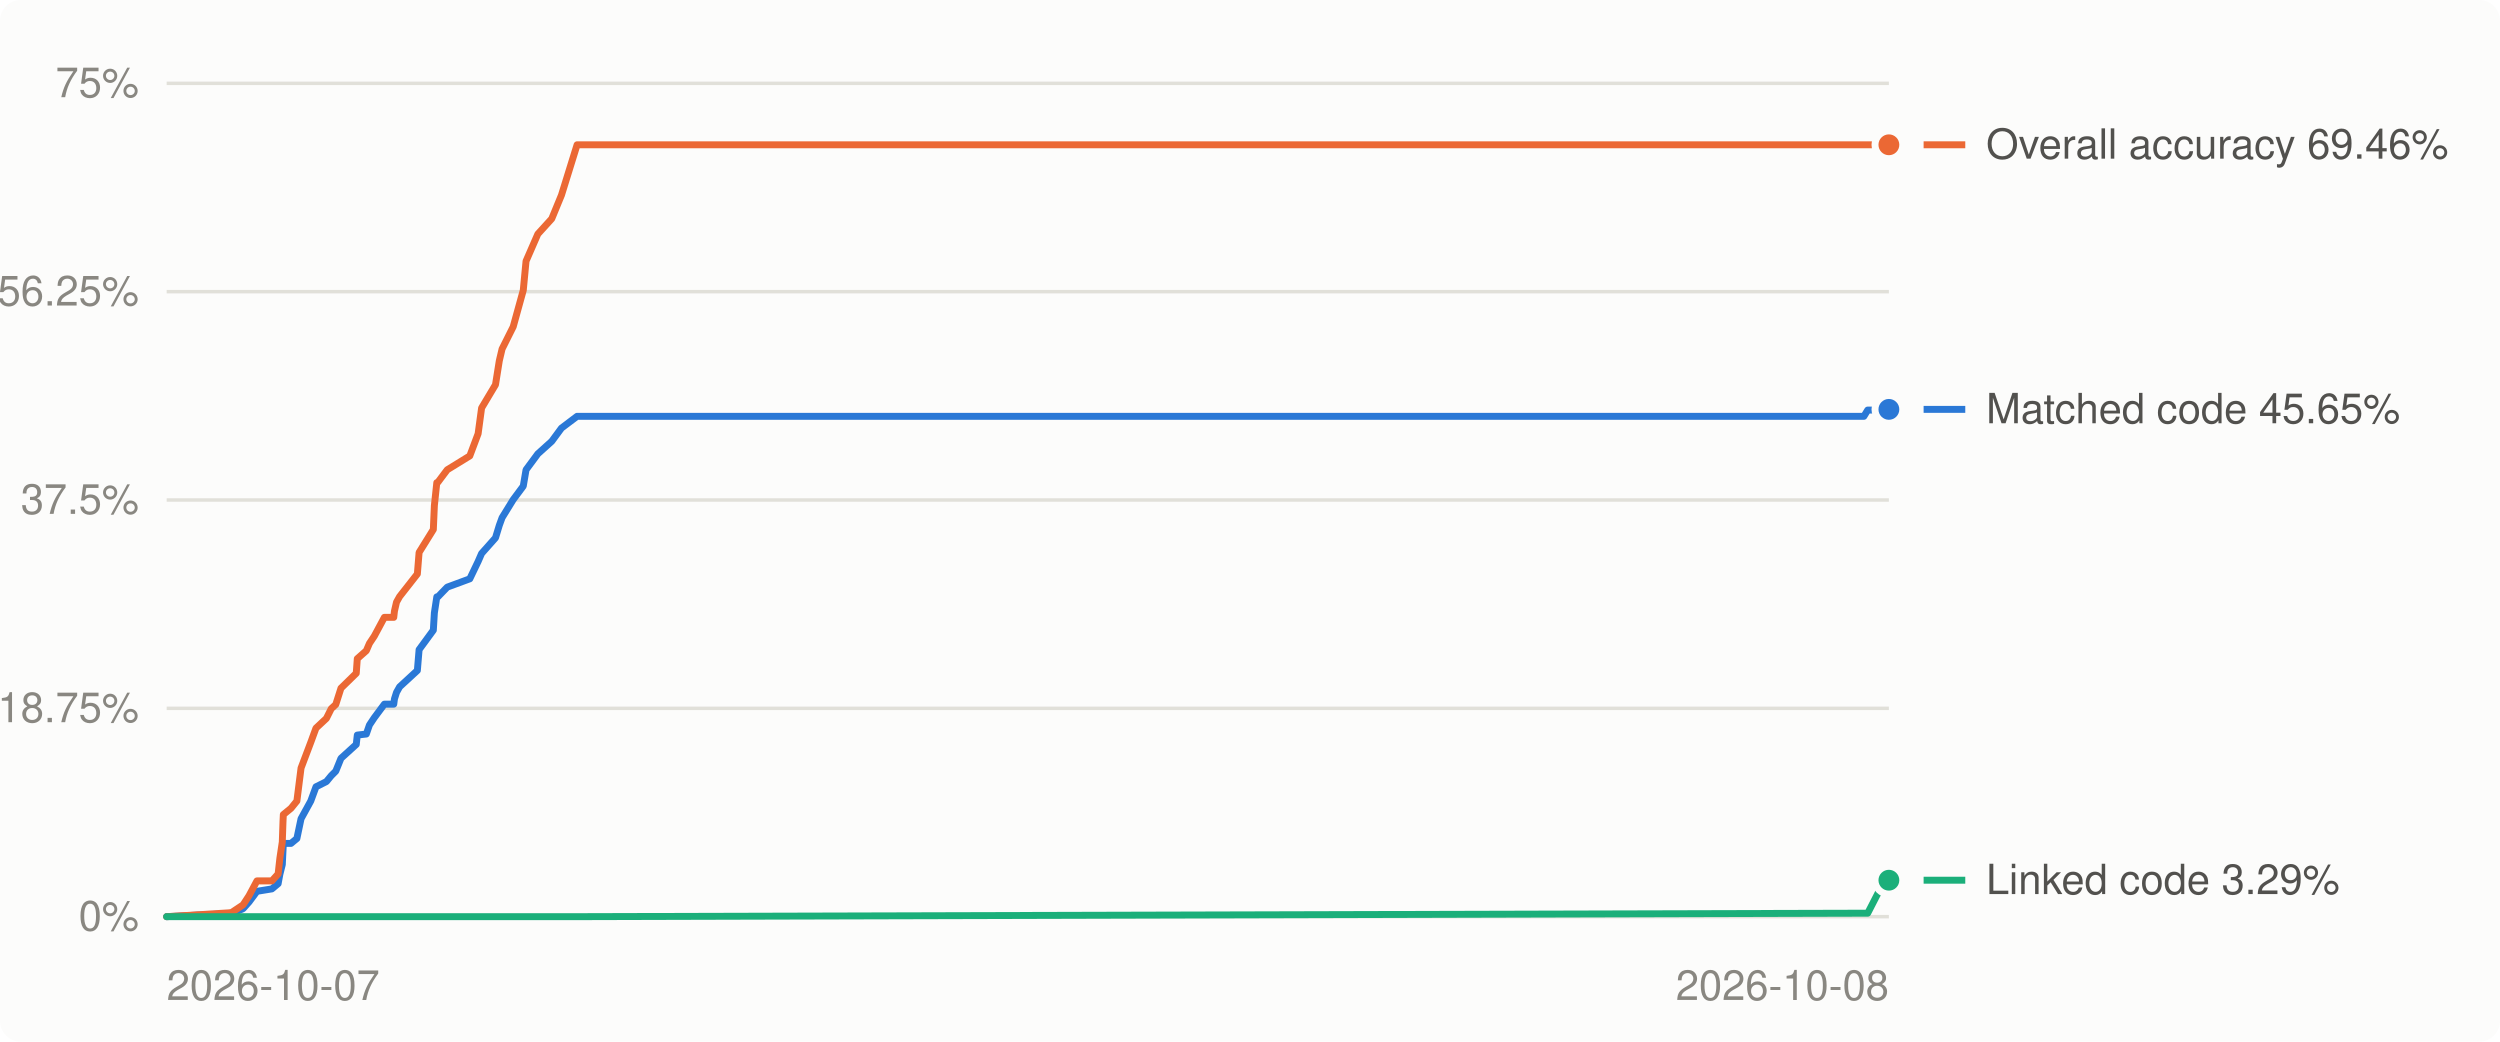
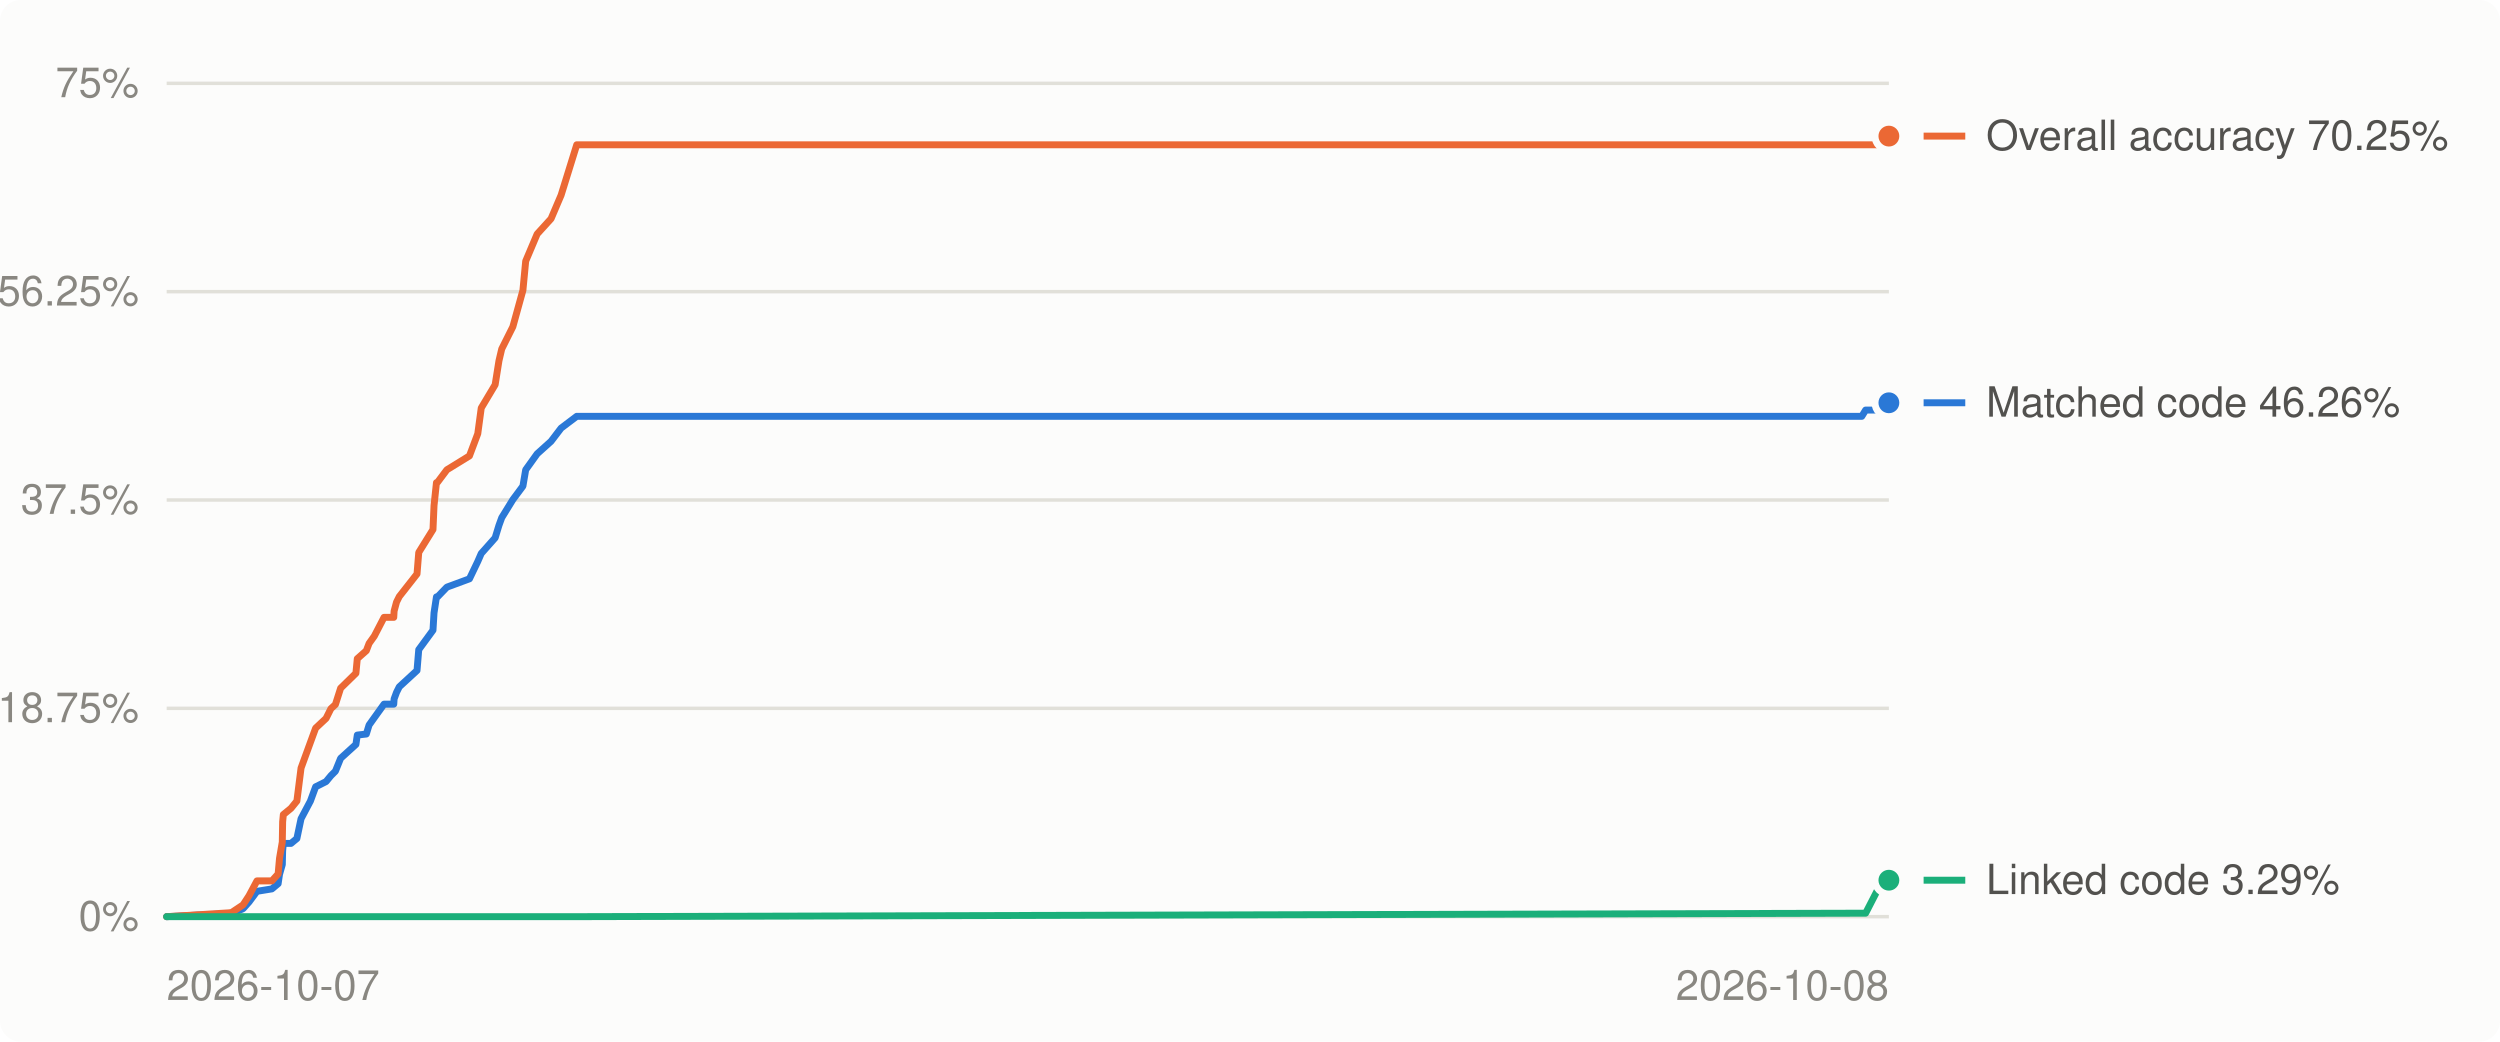
<svg xmlns="http://www.w3.org/2000/svg" viewBox="0 0 720 300" width="720" height="300" role="img" aria-label="Decompilation progress over time">
  <style>
.bg{fill:#fcfcfb}.grid{stroke:#e1e0d9}.muted{fill:#898781}.lbl{fill:#52514e}.ln0{stroke:#2a78d6}.dot0{fill:#2a78d6;stroke:#fcfcfb}.ln1{stroke:#eb6834}.dot1{fill:#eb6834;stroke:#fcfcfb}.ln2{stroke:#1baf7a}.dot2{fill:#1baf7a;stroke:#fcfcfb}
@media (prefers-color-scheme: dark){.bg{fill:#1a1a19}.grid{stroke:#2c2c2a}.muted{fill:#898781}.lbl{fill:#c3c2b7}.ln0{stroke:#3987e5}.dot0{fill:#3987e5;stroke:#1a1a19}.ln1{stroke:#d95926}.dot1{fill:#d95926;stroke:#1a1a19}.ln2{stroke:#199e70}.dot2{fill:#199e70;stroke:#1a1a19}}
text{font:12px -apple-system,BlinkMacSystemFont,'Segoe UI',Helvetica,Arial,sans-serif}
</style>
  <rect class="bg" width="720" height="300" rx="6" />
  <line x1="48" x2="544" y1="264.0" y2="264.0" class="grid" stroke-width="1" />
  <text x="40" y="268.0" class="muted" text-anchor="end">0%</text>
  <line x1="48" x2="544" y1="204.0" y2="204.0" class="grid" stroke-width="1" />
  <text x="40" y="208.0" class="muted" text-anchor="end">18.75%</text>
  <line x1="48" x2="544" y1="144.0" y2="144.0" class="grid" stroke-width="1" />
  <text x="40" y="148.0" class="muted" text-anchor="end">37.5%</text>
  <line x1="48" x2="544" y1="84.0" y2="84.0" class="grid" stroke-width="1" />
  <text x="40" y="88.0" class="muted" text-anchor="end">56.25%</text>
  <line x1="48" x2="544" y1="24.0" y2="24.0" class="grid" stroke-width="1" />
  <text x="40" y="28.0" class="muted" text-anchor="end">75%</text>
  <text class="muted" x="48.0" y="288" text-anchor="start">2026-10-07</text>
  <text class="muted" x="544.0" y="288" text-anchor="end">2026-10-08</text>
-   <polyline points="48.0,264.0 65.9,263.1 66.7,263.1 70.0,261.7 71.7,259.8 74.0,256.7 78.3,256.0 80.1,254.5 80.6,251.8 81.3,249.0 81.5,245.0 81.6,242.9 83.8,242.9 85.5,241.5 86.7,235.8 89.5,230.7 91.0,226.6 94.0,225.1 95.4,223.4 96.7,222.1 98.2,218.4 102.6,214.4 102.9,211.7 105.5,211.4 106.4,208.8 107.8,206.7 110.7,202.8 113.4,202.8 113.6,201.3 114.2,199.4 115.1,197.8 120.2,193.1 120.7,187.1 124.8,181.5 125.1,176.5 125.8,171.9 126.1,171.9 128.8,169.1 135.3,166.7 137.7,161.7 138.7,159.4 142.7,154.9 143.8,151.3 144.6,149.1 147.8,143.9 150.7,140.0 151.5,135.3 154.9,130.7 158.9,127.1 161.7,123.3 166.2,119.9 536.8,119.9 537.9,118.1 541.6,118.1 543.2,117.9 544.0,117.9" fill="none" class="ln0" stroke-width="2" stroke-linejoin="round" stroke-linecap="round" />
-   <polyline points="48.0,264.0 65.9,262.9 66.7,262.8 70.0,260.6 71.7,258.0 74.0,253.7 78.3,253.7 80.1,251.7 80.6,247.2 81.3,242.5 81.5,236.7 81.6,234.6 83.8,232.8 85.5,230.7 86.7,221.2 89.5,213.8 91.0,209.7 94.0,206.9 95.4,204.1 96.7,202.9 98.2,198.2 102.6,193.9 102.9,189.7 105.5,187.4 106.4,185.3 107.8,183.2 110.7,177.8 113.4,177.8 113.6,176.0 114.2,173.4 115.1,171.8 120.2,165.3 120.7,159.1 124.8,152.5 125.1,145.6 125.8,139.0 126.1,138.9 128.8,135.3 135.3,131.3 137.7,124.9 138.7,117.5 142.7,110.8 143.8,103.9 144.6,100.5 147.8,94.1 150.7,83.6 151.5,75.2 154.9,67.4 158.9,63.0 161.7,56.2 166.2,41.7 536.8,41.7 537.9,41.7 541.6,41.7 543.2,41.7 544.0,41.7" fill="none" class="ln1" stroke-width="2" stroke-linejoin="round" stroke-linecap="round" />
-   <polyline points="48.0,264.0 65.9,264.0 66.7,264.0 70.0,264.0 71.7,264.0 74.0,264.0 78.3,264.0 80.1,264.0 80.6,264.0 81.3,264.0 81.5,264.0 81.6,264.0 83.8,264.0 85.5,264.0 86.7,264.0 89.5,264.0 91.0,264.0 94.0,264.0 95.4,264.0 96.7,264.0 98.2,264.0 102.6,264.0 102.9,264.0 105.5,264.0 106.4,264.0 107.8,264.0 110.7,264.0 113.4,264.0 113.6,264.0 114.2,264.0 115.1,264.0 120.2,264.0 120.7,264.0 124.8,264.0 125.1,264.0 125.8,264.0 126.1,264.0 128.8,264.0 135.3,264.0 137.7,264.0 138.7,264.0 142.7,264.0 143.8,264.0 144.6,264.0 147.8,264.0 150.7,264.0 151.5,264.0 154.9,264.0 158.9,264.0 161.7,264.0 166.2,264.0 536.8,263.0 537.9,263.0 541.6,255.8 543.2,255.8 544.0,253.5" fill="none" class="ln2" stroke-width="2" stroke-linejoin="round" stroke-linecap="round" />
-   <circle cx="544.0" cy="117.9" r="4" class="dot0" stroke-width="2" />
-   <circle cx="544.0" cy="41.7" r="4" class="dot1" stroke-width="2" />
+   <polyline points="48.0,264.0 65.9,263.1 66.7,263.1 70.0,261.7 71.7,259.8 74.0,256.7 78.3,256.0 80.1,254.5 80.5,251.8 81.3,249.0 81.4,245.0 81.6,242.9 83.8,242.9 85.5,241.5 86.7,235.8 89.4,230.7 90.9,226.6 93.9,225.1 95.3,223.4 96.6,222.1 98.1,218.4 102.5,214.4 102.9,211.7 105.5,211.4 106.3,208.8 107.8,206.7 110.6,202.8 113.4,202.8 113.5,201.3 114.2,199.4 115.0,197.8 120.1,193.1 120.6,187.1 124.7,181.5 125.0,176.5 125.7,171.9 126.0,171.9 128.7,169.1 135.2,166.7 137.6,161.7 138.6,159.4 142.6,154.9 143.7,151.3 144.5,149.1 147.7,143.9 150.6,140.0 151.4,135.3 154.7,130.7 158.7,127.1 161.6,123.3 166.1,119.9 536.2,119.9 537.3,118.1 541.0,118.1 542.6,117.9 543.4,117.9 544.0,116.0" fill="none" class="ln0" stroke-width="2" stroke-linejoin="round" stroke-linecap="round" />
+   <polyline points="48.0,264.0 65.9,262.9 66.7,262.8 70.0,260.6 71.7,258.0 74.0,253.7 78.3,253.7 80.1,251.7 80.5,247.2 81.3,242.5 81.4,236.7 81.6,234.6 83.8,232.8 85.5,230.7 86.7,221.2 89.4,213.8 90.9,209.7 93.9,206.9 95.3,204.1 96.6,202.9 98.1,198.2 102.5,193.9 102.9,189.7 105.5,187.4 106.3,185.3 107.8,183.2 110.6,177.8 113.4,177.8 113.5,176.0 114.2,173.4 115.0,171.8 120.1,165.3 120.6,159.1 124.7,152.5 125.0,145.6 125.7,139.0 126.0,138.9 128.7,135.3 135.2,131.3 137.6,124.9 138.6,117.5 142.6,110.8 143.7,103.9 144.5,100.5 147.7,94.1 150.6,83.6 151.4,75.2 154.7,67.4 158.7,63.0 161.6,56.2 166.1,41.7 536.2,41.7 537.3,41.7 541.0,41.7 542.6,41.7 543.4,41.7 544.0,39.2" fill="none" class="ln1" stroke-width="2" stroke-linejoin="round" stroke-linecap="round" />
+   <polyline points="48.0,264.0 65.9,264.0 66.7,264.0 70.0,264.0 71.7,264.0 74.0,264.0 78.3,264.0 80.1,264.0 80.5,264.0 81.3,264.0 81.4,264.0 81.6,264.0 83.8,264.0 85.5,264.0 86.7,264.0 89.4,264.0 90.9,264.0 93.9,264.0 95.3,264.0 96.6,264.0 98.1,264.0 102.5,264.0 102.9,264.0 105.5,264.0 106.3,264.0 107.8,264.0 110.6,264.0 113.4,264.0 113.5,264.0 114.2,264.0 115.0,264.0 120.1,264.0 120.6,264.0 124.7,264.0 125.0,264.0 125.7,264.0 126.0,264.0 128.7,264.0 135.2,264.0 137.6,264.0 138.6,264.0 142.6,264.0 143.7,264.0 144.5,264.0 147.7,264.0 150.6,264.0 151.4,264.0 154.7,264.0 158.7,264.0 161.6,264.0 166.1,264.0 536.2,263.0 537.3,263.0 541.0,255.8 542.6,255.8 543.4,253.5 544.0,253.5" fill="none" class="ln2" stroke-width="2" stroke-linejoin="round" stroke-linecap="round" />
+   <circle cx="544.0" cy="116.0" r="4" class="dot0" stroke-width="2" />
+   <circle cx="544.0" cy="39.2" r="4" class="dot1" stroke-width="2" />
  <circle cx="544.0" cy="253.5" r="4" class="dot2" stroke-width="2" />
  <line x1="554" x2="566" y1="253.5" y2="253.5" class="ln2" stroke-width="2" />
  <text class="lbl" x="572" y="257.5">Linked code 3.29%</text>
-   <line x1="554" x2="566" y1="117.9" y2="117.9" class="ln0" stroke-width="2" />
-   <text class="lbl" x="572" y="121.9">Matched code 45.65%</text>
-   <line x1="554" x2="566" y1="41.7" y2="41.7" class="ln1" stroke-width="2" />
-   <text class="lbl" x="572" y="45.7">Overall accuracy 69.46%</text>
+   <line x1="554" x2="566" y1="116.0" y2="116.0" class="ln0" stroke-width="2" />
+   <text class="lbl" x="572" y="120.0">Matched code 46.26%</text>
+   <line x1="554" x2="566" y1="39.2" y2="39.2" class="ln1" stroke-width="2" />
+   <text class="lbl" x="572" y="43.2">Overall accuracy 70.25%</text>
</svg>
